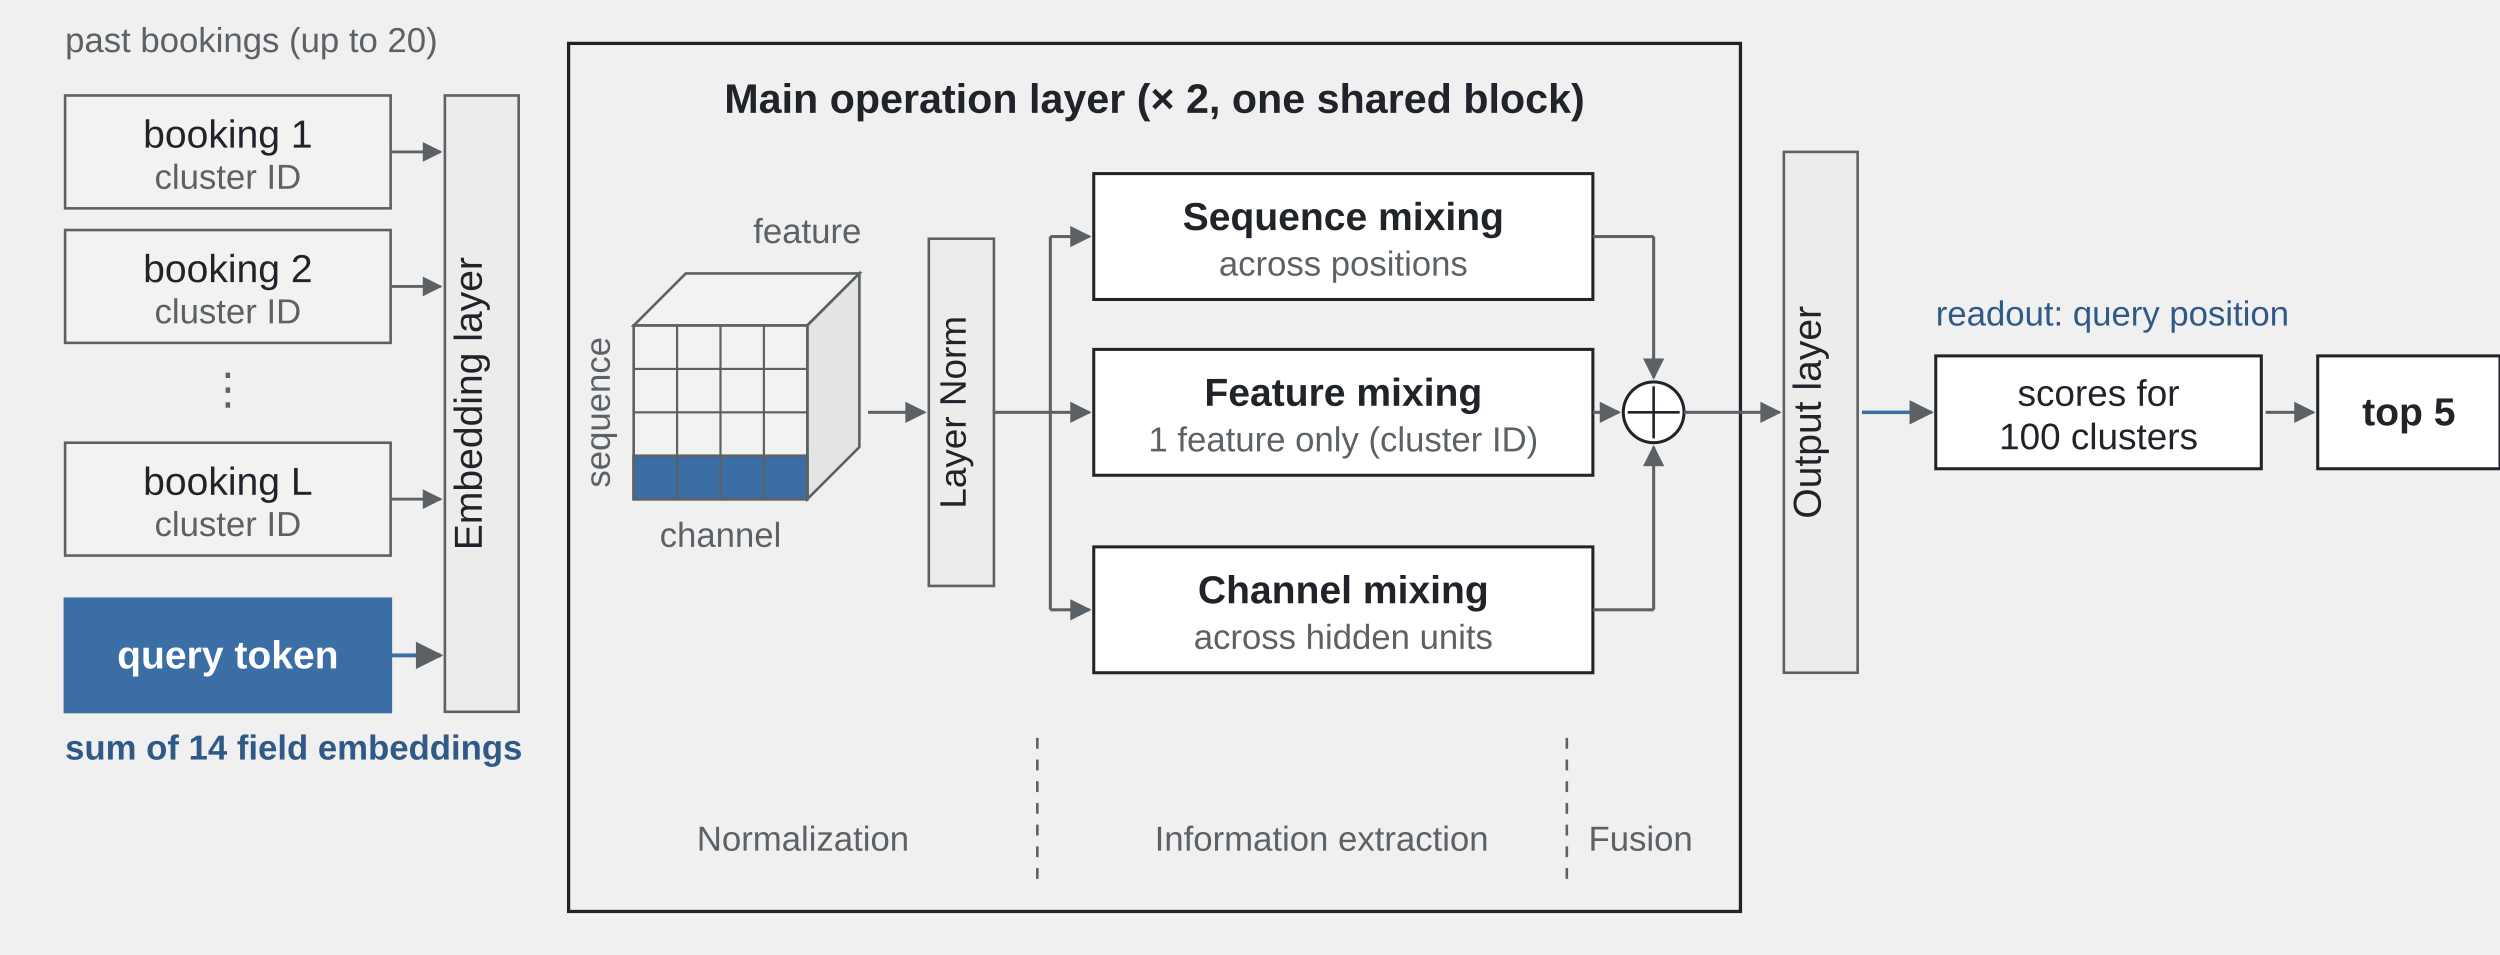
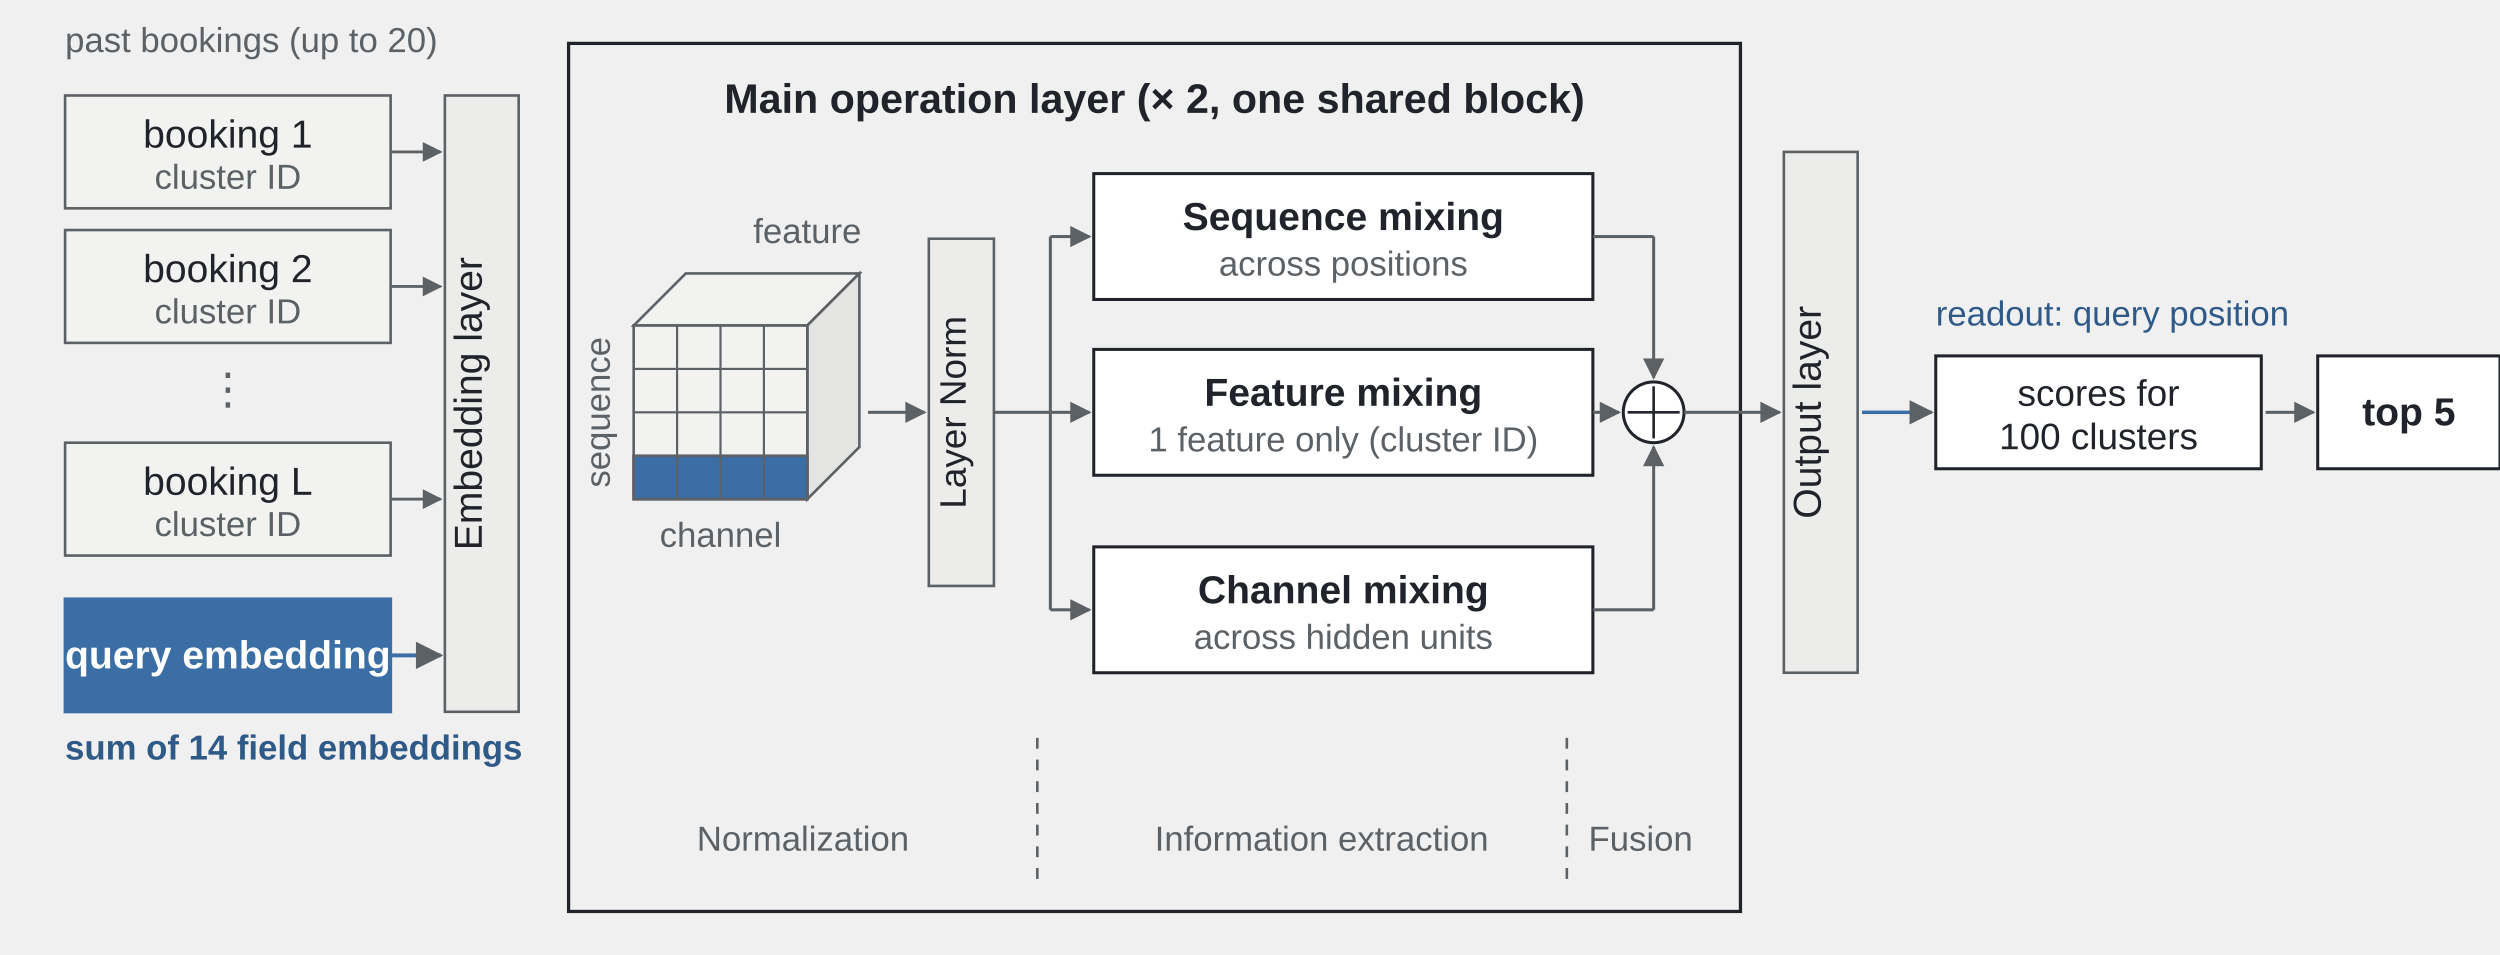
<svg xmlns="http://www.w3.org/2000/svg" style="font-family:'Source Sans 3', 'Segoe UI', Arial, sans-serif;background:#ffffff" viewBox="0 0 1152 440" width="1152" height="440" role="img" aria-label="Architecture stage 2">
  <defs>
    <marker id="arr-architecture_stage2" viewBox="0 0 10 10" refX="9" refY="5" markerWidth="7" markerHeight="7" orient="auto-start-reverse">
      <path d="M0,0 L10,5 L0,10 z" fill="#5c6166" />
    </marker>
  </defs>
  <text x="30.0" y="24.0" font-size="16" fill="#5c6166" text-anchor="start" font-weight="400">past bookings (up to 20)</text>
  <rect x="30.0" y="44.0" width="150.0" height="52.0" fill="#f2f2f1" stroke="#5c6166" stroke-width="1.2" />
  <text x="105.0" y="68.0" font-size="18" fill="#20242a" text-anchor="middle" font-weight="400">booking 1</text>
  <text x="105.0" y="87.0" font-size="16" fill="#5c6166" text-anchor="middle" font-weight="400">cluster ID</text>
  <line x1="180.0" y1="70.0" x2="203.0" y2="70.0" stroke="#5c6166" stroke-width="1.3" marker-end="url(#arr-architecture_stage2)" />
  <rect x="30.0" y="106.0" width="150.0" height="52.0" fill="#f2f2f1" stroke="#5c6166" stroke-width="1.2" />
  <text x="105.0" y="130.0" font-size="18" fill="#20242a" text-anchor="middle" font-weight="400">booking 2</text>
  <text x="105.0" y="149.0" font-size="16" fill="#5c6166" text-anchor="middle" font-weight="400">cluster ID</text>
  <line x1="180.0" y1="132.0" x2="203.0" y2="132.0" stroke="#5c6166" stroke-width="1.3" marker-end="url(#arr-architecture_stage2)" />
  <rect x="30.0" y="204.0" width="150.0" height="52.0" fill="#f2f2f1" stroke="#5c6166" stroke-width="1.2" />
  <text x="105.0" y="228.0" font-size="18" fill="#20242a" text-anchor="middle" font-weight="400">booking L</text>
  <text x="105.0" y="247.0" font-size="16" fill="#5c6166" text-anchor="middle" font-weight="400">cluster ID</text>
  <line x1="180.0" y1="230.0" x2="203.0" y2="230.0" stroke="#5c6166" stroke-width="1.3" marker-end="url(#arr-architecture_stage2)" />
  <text x="105.0" y="186.0" font-size="20" fill="#5c6166" text-anchor="middle" font-weight="400">⋮</text>
  <rect x="30.0" y="276.0" width="150.0" height="52.0" fill="#3b6ea5" stroke="#3b6ea5" stroke-width="1.4" />
-   <text x="105.0" y="308.0" font-size="18" fill="#ffffff" text-anchor="middle" font-weight="600">query token</text>
+   <text x="105.0" y="308.0" font-size="18" fill="#ffffff" text-anchor="middle" font-weight="600">query embedding</text>
  <line x1="180.0" y1="302.0" x2="203.0" y2="302.0" stroke="#3b6ea5" stroke-width="1.8" marker-end="url(#arr-architecture_stage2)" />
  <text x="30.0" y="350.0" font-size="16" fill="#2f5a88" text-anchor="start" font-weight="600">sum of 14 field embeddings</text>
  <rect x="205.0" y="44.0" width="34.0" height="284.0" fill="#ececeb" stroke="#5c6166" stroke-width="1.2" />
  <g transform="rotate(-90 222 186)">
    <text x="222.0" y="186.0" font-size="18" fill="#20242a" text-anchor="middle" font-weight="400">Embedding layer</text>
  </g>
  <rect x="262.0" y="20.0" width="540.0" height="400.0" fill="none" stroke="#20242a" stroke-width="1.5" />
  <text x="532.0" y="52.0" font-size="19" fill="#20242a" text-anchor="middle" font-weight="600">Main operation layer (× 2, one shared block)</text>
  <polygon points="292,150 316,126 396,126 372,150" fill="#f2f2f1" stroke="#5c6166" stroke-width="1.2" />
  <polygon points="372,150 396,126 396,206 372,230" fill="#e4e4e2" stroke="#5c6166" stroke-width="1.2" />
  <rect x="292.0" y="150.0" width="80.0" height="80.0" fill="#f2f2f1" stroke="#5c6166" stroke-width="1.2" />
  <rect x="292.0" y="210.0" width="80.0" height="20.0" fill="#3b6ea5" stroke="#5c6166" stroke-width="1.2" />
  <line x1="312.0" y1="150.0" x2="312.0" y2="230.0" stroke="#5c6166" stroke-width="1" />
  <line x1="332.0" y1="150.0" x2="332.0" y2="230.0" stroke="#5c6166" stroke-width="1" />
  <line x1="352.0" y1="150.0" x2="352.0" y2="230.0" stroke="#5c6166" stroke-width="1" />
  <line x1="292.0" y1="170.0" x2="372.0" y2="170.0" stroke="#5c6166" stroke-width="1" />
  <line x1="292.0" y1="190.0" x2="372.0" y2="190.0" stroke="#5c6166" stroke-width="1" />
  <g transform="rotate(-90 281 190)">
    <text x="281.0" y="190.0" font-size="16" fill="#5c6166" text-anchor="middle" font-weight="400">sequence</text>
  </g>
  <text x="332.0" y="252.0" font-size="16" fill="#5c6166" text-anchor="middle" font-weight="400">channel</text>
  <text x="372.0" y="112.0" font-size="16" fill="#5c6166" text-anchor="middle" font-weight="400">feature</text>
  <line x1="400.0" y1="190.0" x2="426.0" y2="190.0" stroke="#5c6166" stroke-width="1.4" marker-end="url(#arr-architecture_stage2)" />
  <rect x="428.0" y="110.0" width="30.0" height="160.0" fill="#ececeb" stroke="#5c6166" stroke-width="1.2" />
  <g transform="rotate(-90 445 190)">
    <text x="445.0" y="190.0" font-size="17" fill="#20242a" text-anchor="middle" font-weight="400">Layer Norm</text>
  </g>
  <line x1="458.0" y1="190.0" x2="484.0" y2="190.0" stroke="#5c6166" stroke-width="1.4" />
  <line x1="484.0" y1="109.0" x2="484.0" y2="281.0" stroke="#5c6166" stroke-width="1.4" />
  <line x1="484.0" y1="109.0" x2="502.0" y2="109.0" stroke="#5c6166" stroke-width="1.4" marker-end="url(#arr-architecture_stage2)" />
  <rect x="504.0" y="80.0" width="230.0" height="58.0" fill="#ffffff" stroke="#20242a" stroke-width="1.4" />
  <text x="619.0" y="106.0" font-size="18" fill="#20242a" text-anchor="middle" font-weight="600">Sequence mixing</text>
  <text x="619.0" y="127.0" font-size="16" fill="#5c6166" text-anchor="middle" font-weight="400">across positions</text>
  <line x1="484.0" y1="190.0" x2="502.0" y2="190.0" stroke="#5c6166" stroke-width="1.4" marker-end="url(#arr-architecture_stage2)" />
  <rect x="504.0" y="161.0" width="230.0" height="58.0" fill="#ffffff" stroke="#20242a" stroke-width="1.4" />
  <text x="619.0" y="187.0" font-size="18" fill="#20242a" text-anchor="middle" font-weight="600">Feature mixing</text>
  <text x="619.0" y="208.0" font-size="16" fill="#5c6166" text-anchor="middle" font-weight="400">1 feature only (cluster ID)</text>
  <line x1="484.0" y1="281.0" x2="502.0" y2="281.0" stroke="#5c6166" stroke-width="1.4" marker-end="url(#arr-architecture_stage2)" />
  <rect x="504.0" y="252.0" width="230.0" height="58.0" fill="#ffffff" stroke="#20242a" stroke-width="1.4" />
  <text x="619.0" y="278.0" font-size="18" fill="#20242a" text-anchor="middle" font-weight="600">Channel mixing</text>
  <text x="619.0" y="299.0" font-size="16" fill="#5c6166" text-anchor="middle" font-weight="400">across hidden units</text>
  <line x1="734.0" y1="109.0" x2="762.0" y2="109.0" stroke="#5c6166" stroke-width="1.4" />
  <line x1="762.0" y1="109.0" x2="762.0" y2="174.0" stroke="#5c6166" stroke-width="1.4" marker-end="url(#arr-architecture_stage2)" />
  <line x1="734.0" y1="281.0" x2="762.0" y2="281.0" stroke="#5c6166" stroke-width="1.4" />
  <line x1="762.0" y1="281.0" x2="762.0" y2="206.0" stroke="#5c6166" stroke-width="1.4" marker-end="url(#arr-architecture_stage2)" />
  <line x1="734.0" y1="190.0" x2="746.0" y2="190.0" stroke="#5c6166" stroke-width="1.4" marker-end="url(#arr-architecture_stage2)" />
  <circle cx="762" cy="190" r="14" fill="#ffffff" stroke="#20242a" stroke-width="1.4" />
  <line x1="750.0" y1="190.0" x2="774.0" y2="190.0" stroke="#20242a" stroke-width="1.2" />
  <line x1="762.0" y1="178.0" x2="762.0" y2="202.0" stroke="#20242a" stroke-width="1.2" />
  <line x1="776.0" y1="190.0" x2="820.0" y2="190.0" stroke="#5c6166" stroke-width="1.4" marker-end="url(#arr-architecture_stage2)" />
  <line x1="478.0" y1="340.0" x2="478.0" y2="410.0" stroke="#5c6166" stroke-width="1.2" stroke-dasharray="5 5" />
  <line x1="722.0" y1="340.0" x2="722.0" y2="410.0" stroke="#5c6166" stroke-width="1.2" stroke-dasharray="5 5" />
  <text x="370.0" y="392.0" font-size="16" fill="#5c6166" text-anchor="middle" font-weight="400">Normalization</text>
  <text x="609.0" y="392.0" font-size="16" fill="#5c6166" text-anchor="middle" font-weight="400">Information extraction</text>
  <text x="756.0" y="392.0" font-size="16" fill="#5c6166" text-anchor="middle" font-weight="400">Fusion</text>
  <rect x="822.0" y="70.0" width="34.0" height="240.0" fill="#ececeb" stroke="#5c6166" stroke-width="1.2" />
  <g transform="rotate(-90 839 190)">
    <text x="839.0" y="190.0" font-size="18" fill="#20242a" text-anchor="middle" font-weight="400">Output layer</text>
  </g>
  <line x1="858.0" y1="190.0" x2="890.0" y2="190.0" stroke="#3b6ea5" stroke-width="1.6" marker-end="url(#arr-architecture_stage2)" />
  <text x="892.0" y="150.0" font-size="16" fill="#2f5a88" text-anchor="start" font-weight="400">readout: query position</text>
  <rect x="892.0" y="164.0" width="150.0" height="52.0" fill="#ffffff" stroke="#20242a" stroke-width="1.4" />
  <text x="967.0" y="187.0" font-size="17" fill="#20242a" text-anchor="middle" font-weight="400">scores for</text>
  <text x="967.0" y="207.0" font-size="17" fill="#20242a" text-anchor="middle" font-weight="400">100 clusters</text>
  <line x1="1044.0" y1="190.0" x2="1066.0" y2="190.0" stroke="#5c6166" stroke-width="1.4" marker-end="url(#arr-architecture_stage2)" />
  <rect x="1068.0" y="164.0" width="84.0" height="52.0" fill="#ffffff" stroke="#20242a" stroke-width="1.4" />
  <text x="1110.0" y="196.0" font-size="18" fill="#20242a" text-anchor="middle" font-weight="600">top 5</text>
</svg>
